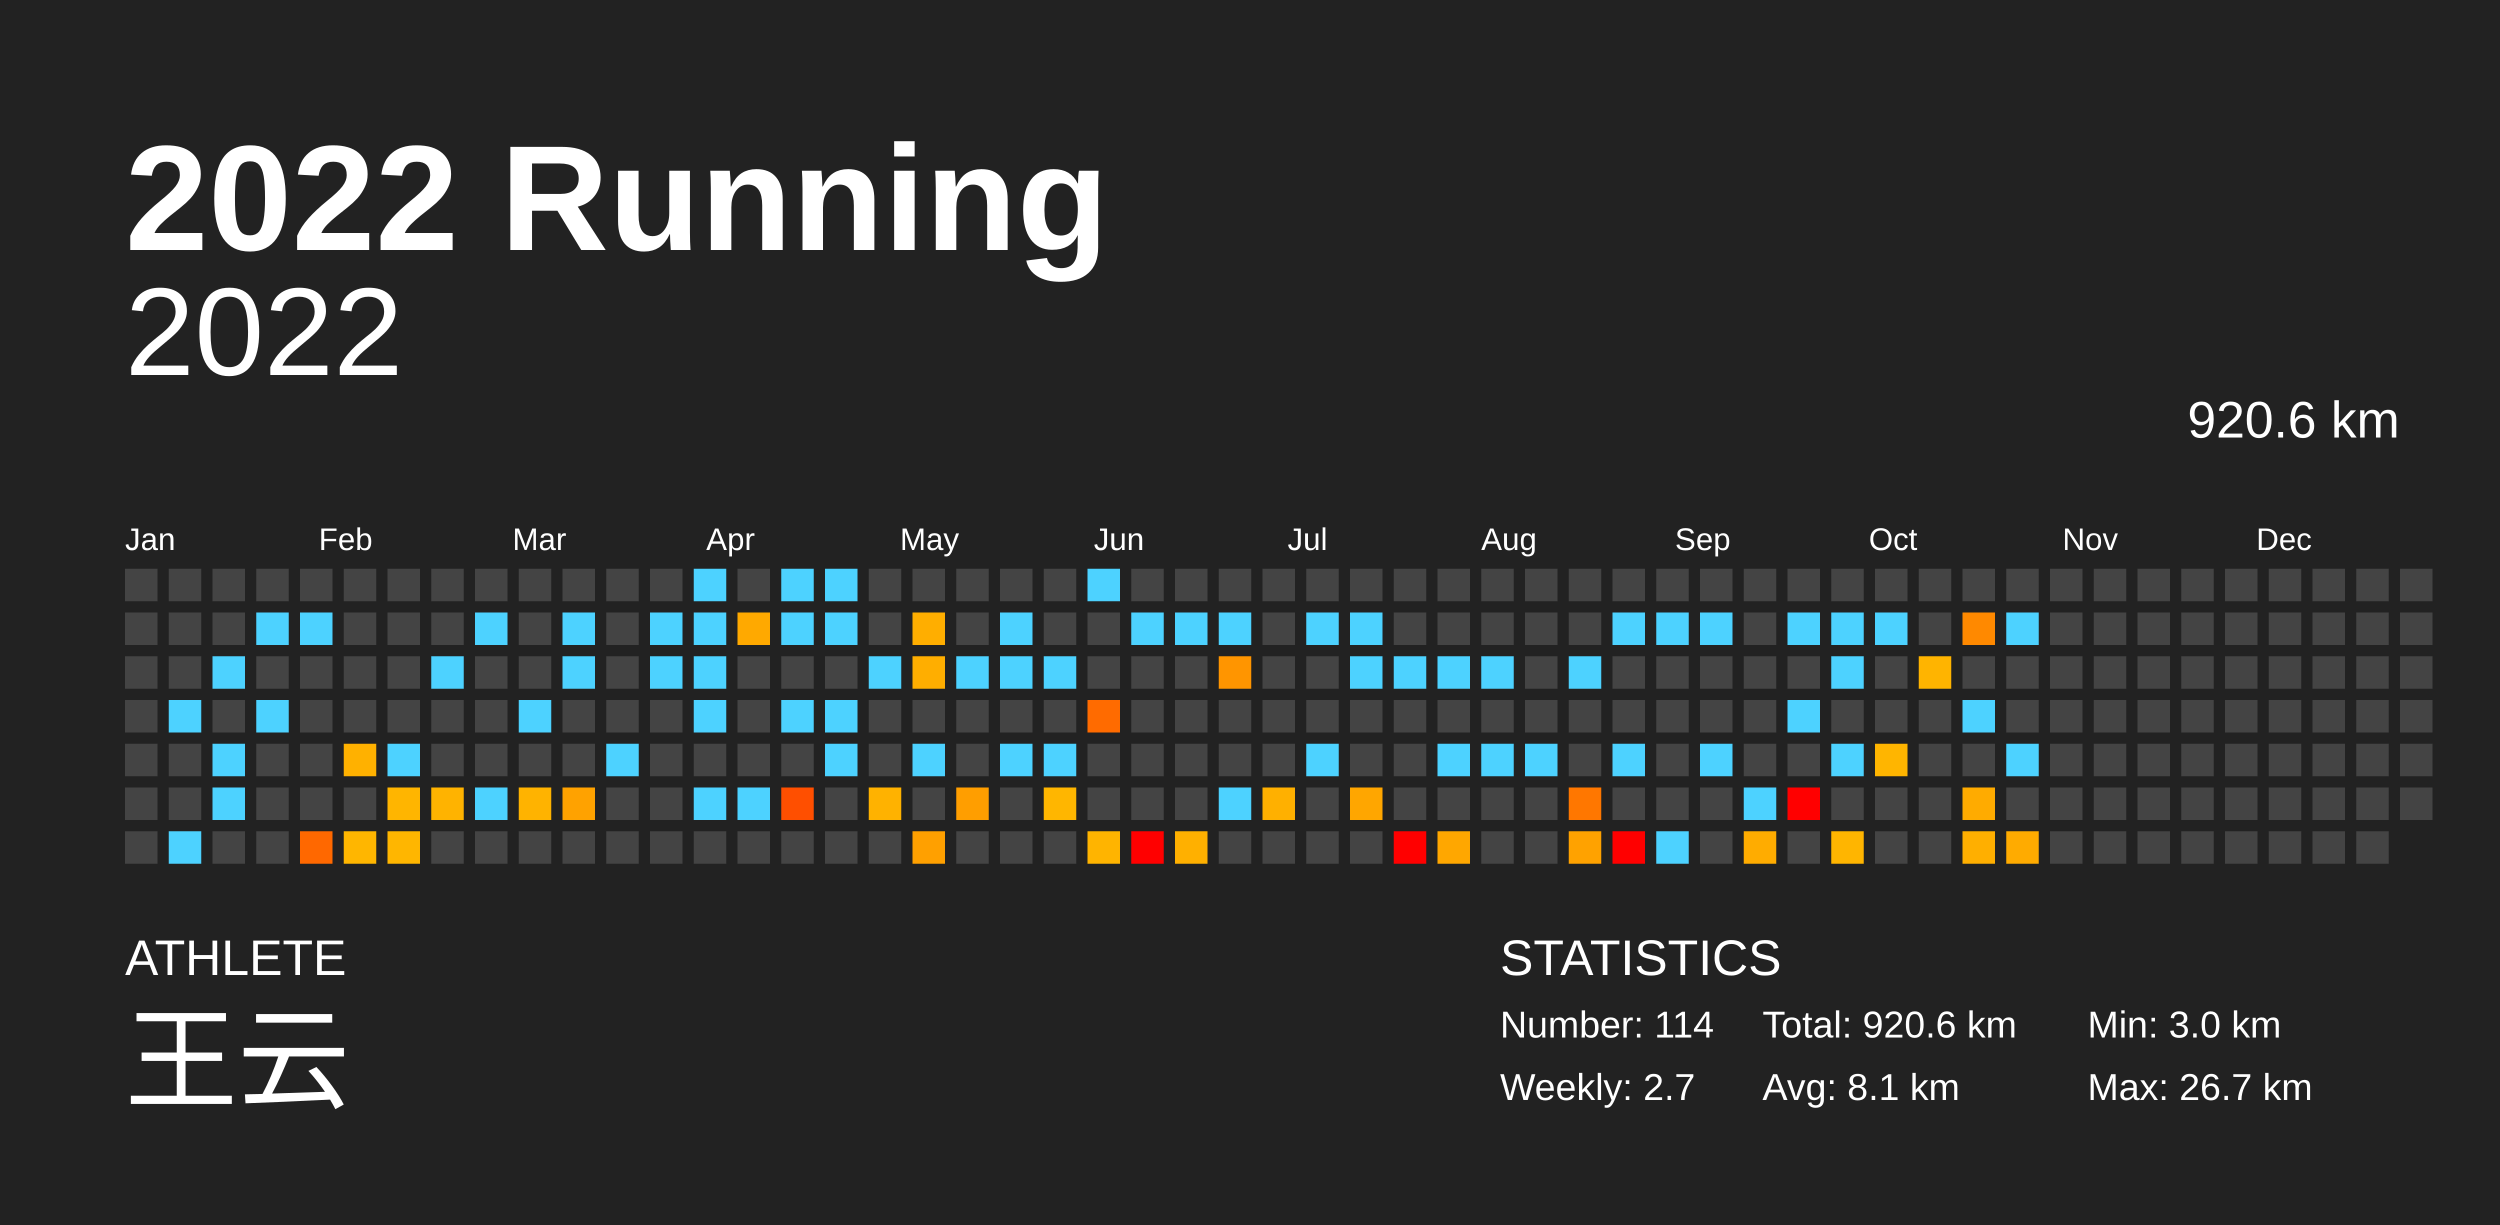
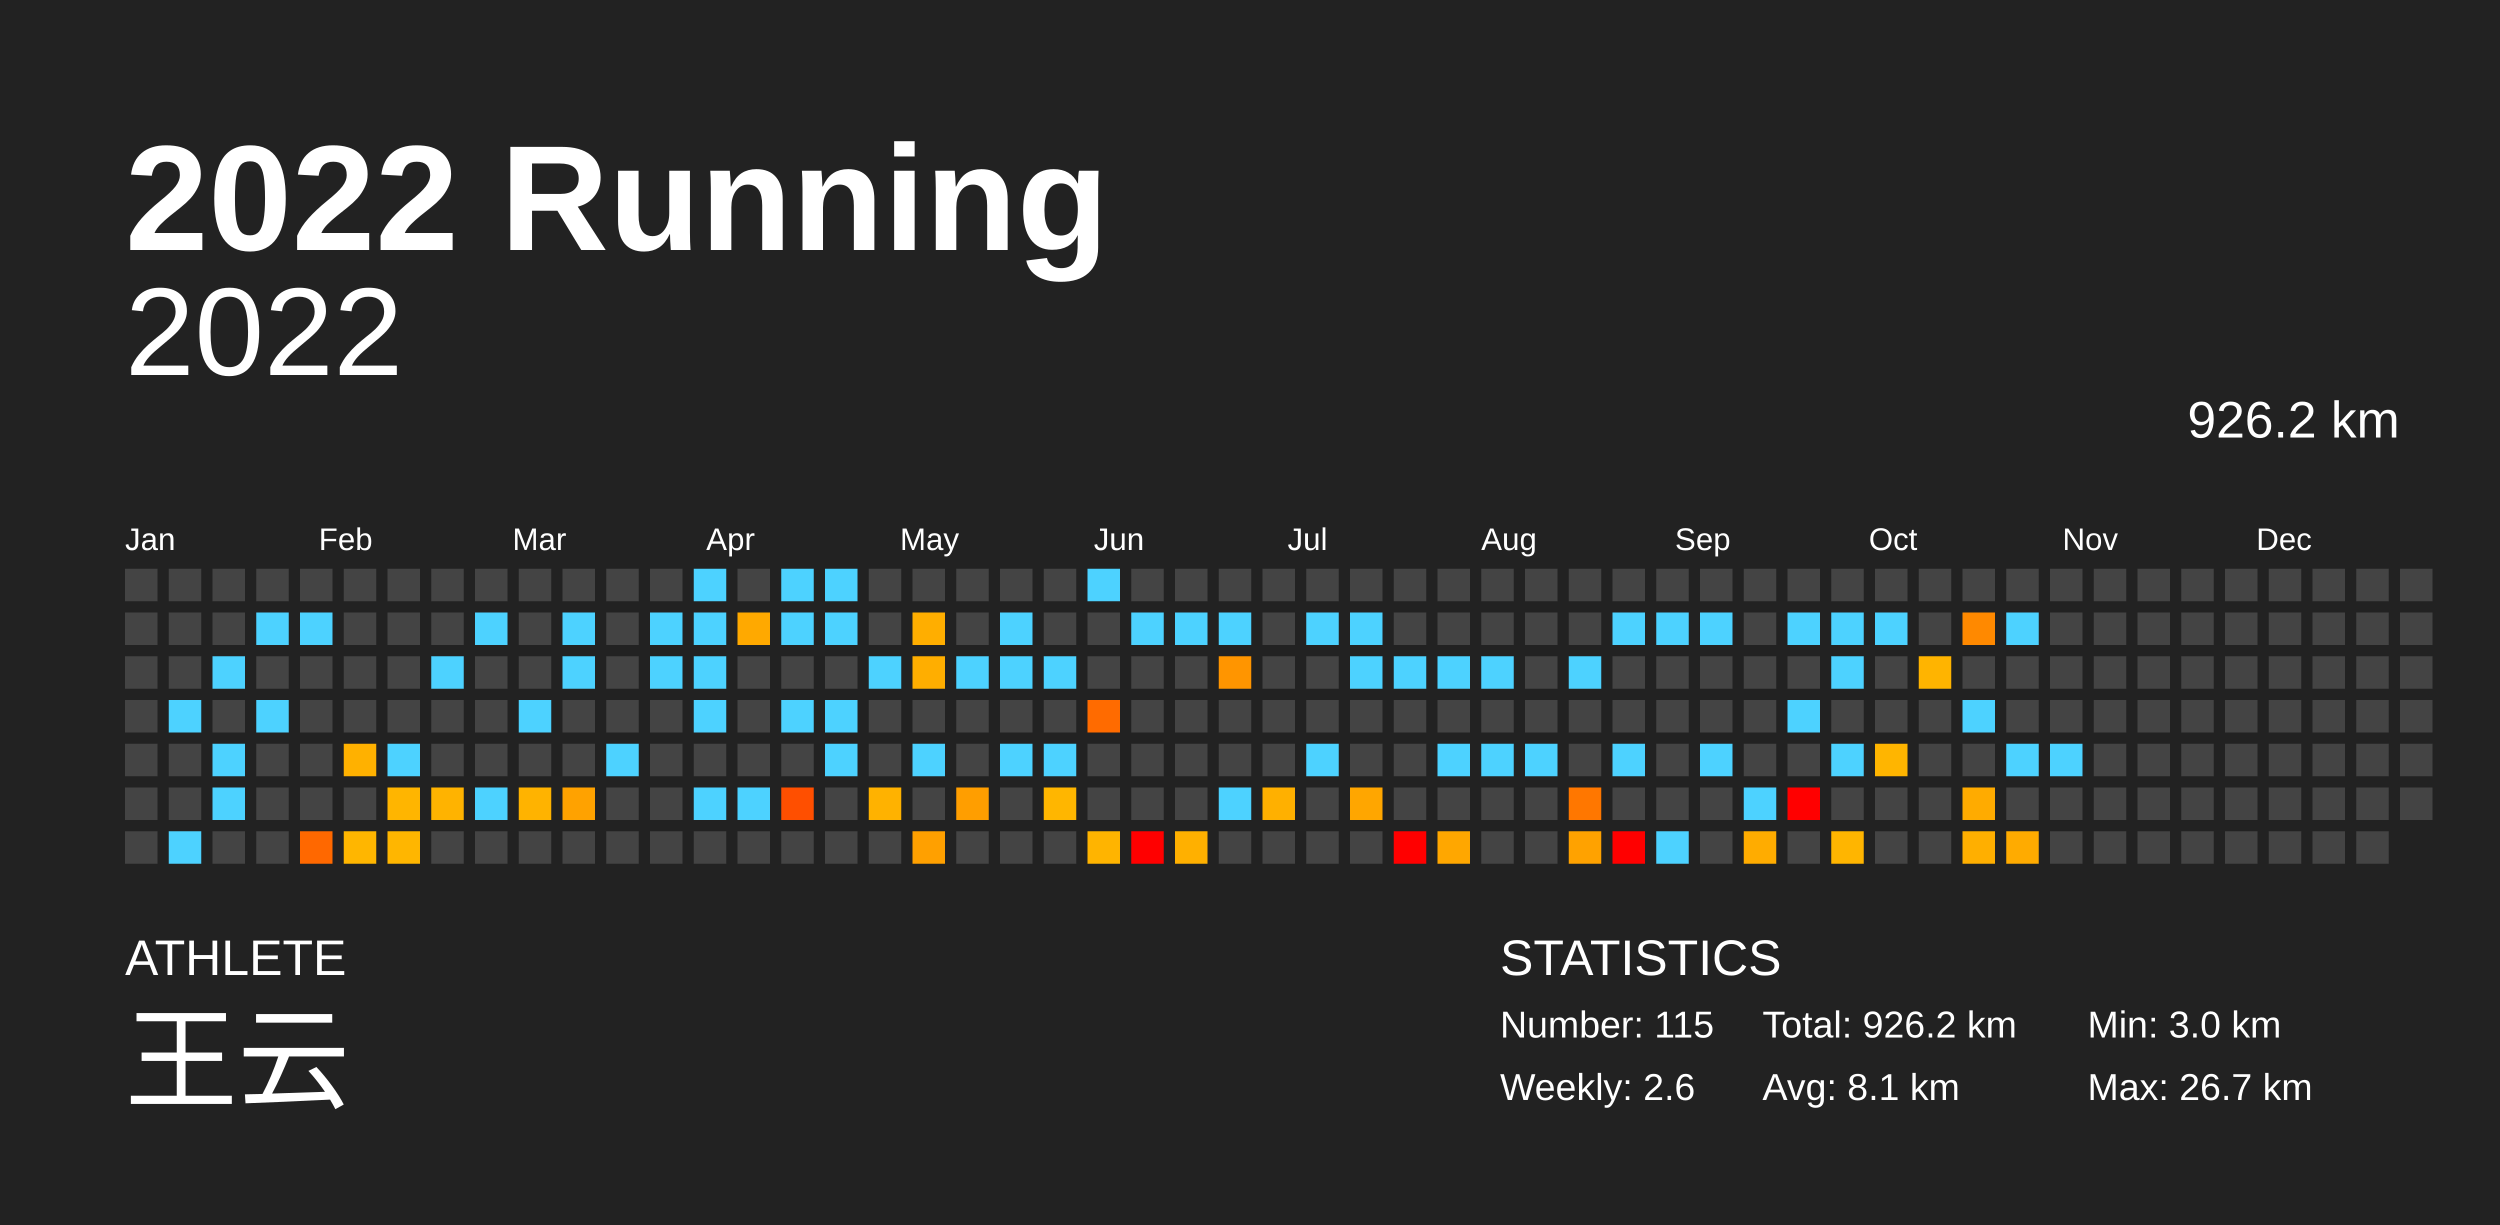
<svg xmlns="http://www.w3.org/2000/svg" baseProfile="full" height="98mm" version="1.1" viewBox="0,0,200,98" width="200mm">
  <defs />
  <rect fill="#222222" height="98" width="200" x="0" y="0" />
  <text fill="#FFFFFF" style="font-size:12px; font-family:Arial; font-weight:bold;" x="10" y="20">2022 Running</text>
  <text fill="#FFFFFF" style="font-size:4px; font-family:Arial" x="10" y="78">ATHLETE</text>
  <text fill="#FFFFFF" style="font-size:9px; font-family:Arial" x="10" y="88">王云</text>
  <text fill="#FFFFFF" style="font-size:4px; font-family:Arial" x="120" y="78">STATISTICS</text>
-   <text fill="#FFFFFF" style="font-size:3px; font-family:Arial" x="120" y="83">Number: 114</text>
-   <text fill="#FFFFFF" style="font-size:3px; font-family:Arial" x="120" y="88">Weekly: 2.7</text>
-   <text fill="#FFFFFF" style="font-size:3px; font-family:Arial" x="141" y="83">Total: 920.6 km</text>
+   <text fill="#FFFFFF" style="font-size:3px; font-family:Arial" x="120" y="83">Number: 115</text>
+   <text fill="#FFFFFF" style="font-size:3px; font-family:Arial" x="120" y="88">Weekly: 2.6</text>
+   <text fill="#FFFFFF" style="font-size:3px; font-family:Arial" x="141" y="83">Total: 926.2 km</text>
  <text fill="#FFFFFF" style="font-size:3px; font-family:Arial" x="141" y="88">Avg: 8.1 km</text>
  <text fill="#FFFFFF" style="font-size:3px; font-family:Arial" x="167" y="83">Min: 3.0 km</text>
  <text fill="#FFFFFF" style="font-size:3px; font-family:Arial" x="167" y="88">Max: 26.7 km</text>
  <text alignment-baseline="hanging" fill="#FFFFFF" style="font-size:10.0px; font-family:Arial;" x="10" y="30">2022</text>
-   <text alignment-baseline="hanging" fill="#FFFFFF" style="font-size:4.125px; font-family:Arial;" x="175" y="35">920.6 km</text>
+   <text alignment-baseline="hanging" fill="#FFFFFF" style="font-size:4.125px; font-family:Arial;" x="175" y="35">926.2 km</text>
  <text fill="#FFFFFF" style="font-size:2.5px; font-family:Arial" x="10.0" y="44">Jan</text>
  <text fill="#FFFFFF" style="font-size:2.5px; font-family:Arial" x="25.5" y="44">Feb</text>
  <text fill="#FFFFFF" style="font-size:2.5px; font-family:Arial" x="41.0" y="44">Mar</text>
  <text fill="#FFFFFF" style="font-size:2.5px; font-family:Arial" x="56.5" y="44">Apr</text>
  <text fill="#FFFFFF" style="font-size:2.5px; font-family:Arial" x="72.0" y="44">May</text>
  <text fill="#FFFFFF" style="font-size:2.5px; font-family:Arial" x="87.5" y="44">Jun</text>
  <text fill="#FFFFFF" style="font-size:2.5px; font-family:Arial" x="103.0" y="44">Jul</text>
  <text fill="#FFFFFF" style="font-size:2.5px; font-family:Arial" x="118.5" y="44">Aug</text>
  <text fill="#FFFFFF" style="font-size:2.5px; font-family:Arial" x="134.0" y="44">Sep</text>
  <text fill="#FFFFFF" style="font-size:2.5px; font-family:Arial" x="149.5" y="44">Oct</text>
  <text fill="#FFFFFF" style="font-size:2.5px; font-family:Arial" x="165.0" y="44">Nov</text>
  <text fill="#FFFFFF" style="font-size:2.5px; font-family:Arial" x="180.5" y="44">Dec</text>
  <rect fill="#444444" height="2.6" width="2.6" x="10.0" y="45.5" />
  <rect fill="#444444" height="2.6" width="2.6" x="10.0" y="49.0" />
  <rect fill="#444444" height="2.6" width="2.6" x="10.0" y="52.5" />
  <rect fill="#444444" height="2.6" width="2.6" x="10.0" y="56.0" />
  <rect fill="#444444" height="2.6" width="2.6" x="10.0" y="59.5" />
  <rect fill="#444444" height="2.6" width="2.6" x="10.0" y="63.0" />
  <rect fill="#444444" height="2.6" width="2.6" x="10.0" y="66.5" />
  <rect fill="#444444" height="2.6" width="2.6" x="13.5" y="45.5" />
  <rect fill="#444444" height="2.6" width="2.6" x="13.5" y="49.0" />
  <rect fill="#444444" height="2.6" width="2.6" x="13.5" y="52.5" />
  <rect fill="#4dd2ff" height="2.6" width="2.6" x="13.5" y="56.0" />
  <rect fill="#444444" height="2.6" width="2.6" x="13.5" y="59.5" />
  <rect fill="#444444" height="2.6" width="2.6" x="13.5" y="63.0" />
  <rect fill="#4dd2ff" height="2.6" width="2.6" x="13.5" y="66.5" />
  <rect fill="#444444" height="2.6" width="2.6" x="17.0" y="45.5" />
  <rect fill="#444444" height="2.6" width="2.6" x="17.0" y="49.0" />
  <rect fill="#4dd2ff" height="2.6" width="2.6" x="17.0" y="52.5" />
  <rect fill="#444444" height="2.6" width="2.6" x="17.0" y="56.0" />
  <rect fill="#4dd2ff" height="2.6" width="2.6" x="17.0" y="59.5" />
  <rect fill="#4dd2ff" height="2.6" width="2.6" x="17.0" y="63.0" />
  <rect fill="#444444" height="2.6" width="2.6" x="17.0" y="66.5" />
  <rect fill="#444444" height="2.6" width="2.6" x="20.5" y="45.5" />
  <rect fill="#4dd2ff" height="2.6" width="2.6" x="20.5" y="49.0" />
  <rect fill="#444444" height="2.6" width="2.6" x="20.5" y="52.5" />
  <rect fill="#4dd2ff" height="2.6" width="2.6" x="20.5" y="56.0" />
  <rect fill="#444444" height="2.6" width="2.6" x="20.5" y="59.5" />
  <rect fill="#444444" height="2.6" width="2.6" x="20.5" y="63.0" />
  <rect fill="#444444" height="2.6" width="2.6" x="20.5" y="66.5" />
  <rect fill="#444444" height="2.6" width="2.6" x="24.0" y="45.5" />
  <rect fill="#4dd2ff" height="2.6" width="2.6" x="24.0" y="49.0" />
  <rect fill="#444444" height="2.6" width="2.6" x="24.0" y="52.5" />
  <rect fill="#444444" height="2.6" width="2.6" x="24.0" y="56.0" />
  <rect fill="#444444" height="2.6" width="2.6" x="24.0" y="59.5" />
  <rect fill="#444444" height="2.6" width="2.6" x="24.0" y="63.0" />
  <rect fill="#ff6800" height="2.6" width="2.6" x="24.0" y="66.5" />
  <rect fill="#444444" height="2.6" width="2.6" x="27.5" y="45.5" />
  <rect fill="#444444" height="2.6" width="2.6" x="27.5" y="49.0" />
  <rect fill="#444444" height="2.6" width="2.6" x="27.5" y="52.5" />
  <rect fill="#444444" height="2.6" width="2.6" x="27.5" y="56.0" />
  <rect fill="#ffb100" height="2.6" width="2.6" x="27.5" y="59.5" />
  <rect fill="#444444" height="2.6" width="2.6" x="27.5" y="63.0" />
  <rect fill="#ffb600" height="2.6" width="2.6" x="27.5" y="66.5" />
  <rect fill="#444444" height="2.6" width="2.6" x="31.0" y="45.5" />
  <rect fill="#444444" height="2.6" width="2.6" x="31.0" y="49.0" />
  <rect fill="#444444" height="2.6" width="2.6" x="31.0" y="52.5" />
  <rect fill="#444444" height="2.6" width="2.6" x="31.0" y="56.0" />
  <rect fill="#4dd2ff" height="2.6" width="2.6" x="31.0" y="59.5" />
  <rect fill="#ffb500" height="2.6" width="2.6" x="31.0" y="63.0" />
  <rect fill="#ffb600" height="2.6" width="2.6" x="31.0" y="66.5" />
  <rect fill="#444444" height="2.6" width="2.6" x="34.5" y="45.5" />
  <rect fill="#444444" height="2.6" width="2.6" x="34.5" y="49.0" />
  <rect fill="#4dd2ff" height="2.6" width="2.6" x="34.5" y="52.5" />
  <rect fill="#444444" height="2.6" width="2.6" x="34.5" y="56.0" />
  <rect fill="#444444" height="2.6" width="2.6" x="34.5" y="59.5" />
  <rect fill="#ffb300" height="2.6" width="2.6" x="34.5" y="63.0" />
  <rect fill="#444444" height="2.6" width="2.6" x="34.5" y="66.5" />
  <rect fill="#444444" height="2.6" width="2.6" x="38.0" y="45.5" />
  <rect fill="#4dd2ff" height="2.6" width="2.6" x="38.0" y="49.0" />
  <rect fill="#444444" height="2.6" width="2.6" x="38.0" y="52.5" />
  <rect fill="#444444" height="2.6" width="2.6" x="38.0" y="56.0" />
  <rect fill="#444444" height="2.6" width="2.6" x="38.0" y="59.5" />
  <rect fill="#4dd2ff" height="2.6" width="2.6" x="38.0" y="63.0" />
  <rect fill="#444444" height="2.6" width="2.6" x="38.0" y="66.5" />
  <rect fill="#444444" height="2.6" width="2.6" x="41.5" y="45.5" />
  <rect fill="#444444" height="2.6" width="2.6" x="41.5" y="49.0" />
  <rect fill="#444444" height="2.6" width="2.6" x="41.5" y="52.5" />
  <rect fill="#4dd2ff" height="2.6" width="2.6" x="41.5" y="56.0" />
  <rect fill="#444444" height="2.6" width="2.6" x="41.5" y="59.5" />
  <rect fill="#ffb300" height="2.6" width="2.6" x="41.5" y="63.0" />
  <rect fill="#444444" height="2.6" width="2.6" x="41.5" y="66.5" />
  <rect fill="#444444" height="2.6" width="2.6" x="45.0" y="45.5" />
  <rect fill="#4dd2ff" height="2.6" width="2.6" x="45.0" y="49.0" />
  <rect fill="#4dd2ff" height="2.6" width="2.6" x="45.0" y="52.5" />
  <rect fill="#444444" height="2.6" width="2.6" x="45.0" y="56.0" />
  <rect fill="#444444" height="2.6" width="2.6" x="45.0" y="59.5" />
  <rect fill="#ffa200" height="2.6" width="2.6" x="45.0" y="63.0" />
  <rect fill="#444444" height="2.6" width="2.6" x="45.0" y="66.5" />
  <rect fill="#444444" height="2.6" width="2.6" x="48.5" y="45.5" />
  <rect fill="#444444" height="2.6" width="2.6" x="48.5" y="49.0" />
  <rect fill="#444444" height="2.6" width="2.6" x="48.5" y="52.5" />
  <rect fill="#444444" height="2.6" width="2.6" x="48.5" y="56.0" />
  <rect fill="#4dd2ff" height="2.6" width="2.6" x="48.5" y="59.5" />
  <rect fill="#444444" height="2.6" width="2.6" x="48.5" y="63.0" />
  <rect fill="#444444" height="2.6" width="2.6" x="48.5" y="66.5" />
  <rect fill="#444444" height="2.6" width="2.6" x="52.0" y="45.5" />
  <rect fill="#4dd2ff" height="2.6" width="2.6" x="52.0" y="49.0" />
  <rect fill="#4dd2ff" height="2.6" width="2.6" x="52.0" y="52.5" />
  <rect fill="#444444" height="2.6" width="2.6" x="52.0" y="56.0" />
  <rect fill="#444444" height="2.6" width="2.6" x="52.0" y="59.5" />
  <rect fill="#444444" height="2.6" width="2.6" x="52.0" y="63.0" />
  <rect fill="#444444" height="2.6" width="2.6" x="52.0" y="66.5" />
  <rect fill="#4dd2ff" height="2.6" width="2.6" x="55.5" y="45.5" />
  <rect fill="#4dd2ff" height="2.6" width="2.6" x="55.5" y="49.0" />
  <rect fill="#4dd2ff" height="2.6" width="2.6" x="55.5" y="52.5" />
  <rect fill="#4dd2ff" height="2.6" width="2.6" x="55.5" y="56.0" />
  <rect fill="#444444" height="2.6" width="2.6" x="55.5" y="59.5" />
  <rect fill="#4dd2ff" height="2.6" width="2.6" x="55.5" y="63.0" />
  <rect fill="#444444" height="2.6" width="2.6" x="55.5" y="66.5" />
  <rect fill="#444444" height="2.6" width="2.6" x="59.0" y="45.5" />
  <rect fill="#ffa900" height="2.6" width="2.6" x="59.0" y="49.0" />
  <rect fill="#444444" height="2.6" width="2.6" x="59.0" y="52.5" />
  <rect fill="#444444" height="2.6" width="2.6" x="59.0" y="56.0" />
  <rect fill="#444444" height="2.6" width="2.6" x="59.0" y="59.5" />
  <rect fill="#4dd2ff" height="2.6" width="2.6" x="59.0" y="63.0" />
  <rect fill="#444444" height="2.6" width="2.6" x="59.0" y="66.5" />
  <rect fill="#4dd2ff" height="2.6" width="2.6" x="62.5" y="45.5" />
  <rect fill="#4dd2ff" height="2.6" width="2.6" x="62.5" y="49.0" />
  <rect fill="#444444" height="2.6" width="2.6" x="62.5" y="52.5" />
  <rect fill="#4dd2ff" height="2.6" width="2.6" x="62.5" y="56.0" />
  <rect fill="#444444" height="2.6" width="2.6" x="62.5" y="59.5" />
  <rect fill="#ff4f00" height="2.6" width="2.6" x="62.5" y="63.0" />
  <rect fill="#444444" height="2.6" width="2.6" x="62.5" y="66.5" />
  <rect fill="#4dd2ff" height="2.6" width="2.6" x="66.0" y="45.5" />
  <rect fill="#4dd2ff" height="2.6" width="2.6" x="66.0" y="49.0" />
  <rect fill="#444444" height="2.6" width="2.6" x="66.0" y="52.5" />
  <rect fill="#4dd2ff" height="2.6" width="2.6" x="66.0" y="56.0" />
  <rect fill="#4dd2ff" height="2.6" width="2.6" x="66.0" y="59.5" />
  <rect fill="#444444" height="2.6" width="2.6" x="66.0" y="63.0" />
  <rect fill="#444444" height="2.6" width="2.6" x="66.0" y="66.5" />
  <rect fill="#444444" height="2.6" width="2.6" x="69.5" y="45.5" />
  <rect fill="#444444" height="2.6" width="2.6" x="69.5" y="49.0" />
  <rect fill="#4dd2ff" height="2.6" width="2.6" x="69.5" y="52.5" />
  <rect fill="#444444" height="2.6" width="2.6" x="69.5" y="56.0" />
  <rect fill="#444444" height="2.6" width="2.6" x="69.5" y="59.5" />
  <rect fill="#ffb200" height="2.6" width="2.6" x="69.5" y="63.0" />
  <rect fill="#444444" height="2.6" width="2.6" x="69.5" y="66.5" />
  <rect fill="#444444" height="2.6" width="2.6" x="73.0" y="45.5" />
  <rect fill="#ffae00" height="2.6" width="2.6" x="73.0" y="49.0" />
  <rect fill="#ffae00" height="2.6" width="2.6" x="73.0" y="52.5" />
  <rect fill="#444444" height="2.6" width="2.6" x="73.0" y="56.0" />
  <rect fill="#4dd2ff" height="2.6" width="2.6" x="73.0" y="59.5" />
  <rect fill="#444444" height="2.6" width="2.6" x="73.0" y="63.0" />
  <rect fill="#ffa000" height="2.6" width="2.6" x="73.0" y="66.5" />
  <rect fill="#444444" height="2.6" width="2.6" x="76.5" y="45.5" />
  <rect fill="#444444" height="2.6" width="2.6" x="76.5" y="49.0" />
  <rect fill="#4dd2ff" height="2.6" width="2.6" x="76.5" y="52.5" />
  <rect fill="#444444" height="2.6" width="2.6" x="76.5" y="56.0" />
  <rect fill="#444444" height="2.6" width="2.6" x="76.5" y="59.5" />
  <rect fill="#ff9e00" height="2.6" width="2.6" x="76.5" y="63.0" />
  <rect fill="#444444" height="2.6" width="2.6" x="76.5" y="66.5" />
  <rect fill="#444444" height="2.6" width="2.6" x="80.0" y="45.5" />
  <rect fill="#4dd2ff" height="2.6" width="2.6" x="80.0" y="49.0" />
  <rect fill="#4dd2ff" height="2.6" width="2.6" x="80.0" y="52.5" />
  <rect fill="#444444" height="2.6" width="2.6" x="80.0" y="56.0" />
  <rect fill="#4dd2ff" height="2.6" width="2.6" x="80.0" y="59.5" />
  <rect fill="#444444" height="2.6" width="2.6" x="80.0" y="63.0" />
  <rect fill="#444444" height="2.6" width="2.6" x="80.0" y="66.5" />
  <rect fill="#444444" height="2.6" width="2.6" x="83.5" y="45.5" />
  <rect fill="#444444" height="2.6" width="2.6" x="83.5" y="49.0" />
  <rect fill="#4dd2ff" height="2.6" width="2.6" x="83.5" y="52.5" />
  <rect fill="#444444" height="2.6" width="2.6" x="83.5" y="56.0" />
  <rect fill="#4dd2ff" height="2.6" width="2.6" x="83.5" y="59.5" />
  <rect fill="#ffb600" height="2.6" width="2.6" x="83.5" y="63.0" />
  <rect fill="#444444" height="2.6" width="2.6" x="83.5" y="66.5" />
  <rect fill="#4dd2ff" height="2.6" width="2.6" x="87.0" y="45.5" />
  <rect fill="#444444" height="2.6" width="2.6" x="87.0" y="49.0" />
  <rect fill="#444444" height="2.6" width="2.6" x="87.0" y="52.5" />
  <rect fill="#ff6b00" height="2.6" width="2.6" x="87.0" y="56.0" />
  <rect fill="#444444" height="2.6" width="2.6" x="87.0" y="59.5" />
  <rect fill="#444444" height="2.6" width="2.6" x="87.0" y="63.0" />
  <rect fill="#ffb400" height="2.6" width="2.6" x="87.0" y="66.5" />
  <rect fill="#444444" height="2.6" width="2.6" x="90.5" y="45.5" />
  <rect fill="#4dd2ff" height="2.6" width="2.6" x="90.5" y="49.0" />
  <rect fill="#444444" height="2.6" width="2.6" x="90.5" y="52.5" />
  <rect fill="#444444" height="2.6" width="2.6" x="90.5" y="56.0" />
  <rect fill="#444444" height="2.6" width="2.6" x="90.5" y="59.5" />
  <rect fill="#444444" height="2.6" width="2.6" x="90.5" y="63.0" />
  <rect fill="red" height="2.6" width="2.6" x="90.5" y="66.5" />
  <rect fill="#444444" height="2.6" width="2.6" x="94.0" y="45.5" />
  <rect fill="#4dd2ff" height="2.6" width="2.6" x="94.0" y="49.0" />
  <rect fill="#444444" height="2.6" width="2.6" x="94.0" y="52.5" />
  <rect fill="#444444" height="2.6" width="2.6" x="94.0" y="56.0" />
  <rect fill="#444444" height="2.6" width="2.6" x="94.0" y="59.5" />
  <rect fill="#444444" height="2.6" width="2.6" x="94.0" y="63.0" />
  <rect fill="#ffb000" height="2.6" width="2.6" x="94.0" y="66.5" />
  <rect fill="#444444" height="2.6" width="2.6" x="97.5" y="45.5" />
  <rect fill="#4dd2ff" height="2.6" width="2.6" x="97.5" y="49.0" />
  <rect fill="#ff9500" height="2.6" width="2.6" x="97.5" y="52.5" />
  <rect fill="#444444" height="2.6" width="2.6" x="97.5" y="56.0" />
  <rect fill="#444444" height="2.6" width="2.6" x="97.5" y="59.5" />
  <rect fill="#4dd2ff" height="2.6" width="2.6" x="97.5" y="63.0" />
  <rect fill="#444444" height="2.6" width="2.6" x="97.5" y="66.5" />
  <rect fill="#444444" height="2.6" width="2.6" x="101.0" y="45.5" />
  <rect fill="#444444" height="2.6" width="2.6" x="101.0" y="49.0" />
  <rect fill="#444444" height="2.6" width="2.6" x="101.0" y="52.5" />
  <rect fill="#444444" height="2.6" width="2.6" x="101.0" y="56.0" />
  <rect fill="#444444" height="2.6" width="2.6" x="101.0" y="59.5" />
  <rect fill="#ffb000" height="2.6" width="2.6" x="101.0" y="63.0" />
  <rect fill="#444444" height="2.6" width="2.6" x="101.0" y="66.5" />
  <rect fill="#444444" height="2.6" width="2.6" x="104.5" y="45.5" />
  <rect fill="#4dd2ff" height="2.6" width="2.6" x="104.5" y="49.0" />
  <rect fill="#444444" height="2.6" width="2.6" x="104.5" y="52.5" />
  <rect fill="#444444" height="2.6" width="2.6" x="104.5" y="56.0" />
  <rect fill="#4dd2ff" height="2.6" width="2.6" x="104.5" y="59.5" />
  <rect fill="#444444" height="2.6" width="2.6" x="104.5" y="63.0" />
  <rect fill="#444444" height="2.6" width="2.6" x="104.5" y="66.5" />
  <rect fill="#444444" height="2.6" width="2.6" x="108.0" y="45.5" />
  <rect fill="#4dd2ff" height="2.6" width="2.6" x="108.0" y="49.0" />
  <rect fill="#4dd2ff" height="2.6" width="2.6" x="108.0" y="52.5" />
  <rect fill="#444444" height="2.6" width="2.6" x="108.0" y="56.0" />
  <rect fill="#444444" height="2.6" width="2.6" x="108.0" y="59.5" />
  <rect fill="#ffa600" height="2.6" width="2.6" x="108.0" y="63.0" />
  <rect fill="#444444" height="2.6" width="2.6" x="108.0" y="66.5" />
  <rect fill="#444444" height="2.6" width="2.6" x="111.5" y="45.5" />
  <rect fill="#444444" height="2.6" width="2.6" x="111.5" y="49.0" />
  <rect fill="#4dd2ff" height="2.6" width="2.6" x="111.5" y="52.5" />
  <rect fill="#444444" height="2.6" width="2.6" x="111.5" y="56.0" />
  <rect fill="#444444" height="2.6" width="2.6" x="111.5" y="59.5" />
  <rect fill="#444444" height="2.6" width="2.6" x="111.5" y="63.0" />
  <rect fill="red" height="2.6" width="2.6" x="111.5" y="66.5" />
  <rect fill="#444444" height="2.6" width="2.6" x="115.0" y="45.5" />
  <rect fill="#444444" height="2.6" width="2.6" x="115.0" y="49.0" />
  <rect fill="#4dd2ff" height="2.6" width="2.6" x="115.0" y="52.5" />
  <rect fill="#444444" height="2.6" width="2.6" x="115.0" y="56.0" />
  <rect fill="#4dd2ff" height="2.6" width="2.6" x="115.0" y="59.5" />
  <rect fill="#444444" height="2.6" width="2.6" x="115.0" y="63.0" />
  <rect fill="#ffa700" height="2.6" width="2.6" x="115.0" y="66.5" />
  <rect fill="#444444" height="2.6" width="2.6" x="118.5" y="45.5" />
  <rect fill="#444444" height="2.6" width="2.6" x="118.5" y="49.0" />
  <rect fill="#4dd2ff" height="2.6" width="2.6" x="118.5" y="52.5" />
  <rect fill="#444444" height="2.6" width="2.6" x="118.5" y="56.0" />
  <rect fill="#4dd2ff" height="2.6" width="2.6" x="118.5" y="59.5" />
  <rect fill="#444444" height="2.6" width="2.6" x="118.5" y="63.0" />
  <rect fill="#444444" height="2.6" width="2.6" x="118.5" y="66.5" />
  <rect fill="#444444" height="2.6" width="2.6" x="122.0" y="45.5" />
  <rect fill="#444444" height="2.6" width="2.6" x="122.0" y="49.0" />
  <rect fill="#444444" height="2.6" width="2.6" x="122.0" y="52.5" />
  <rect fill="#444444" height="2.6" width="2.6" x="122.0" y="56.0" />
  <rect fill="#4dd2ff" height="2.6" width="2.6" x="122.0" y="59.5" />
  <rect fill="#444444" height="2.6" width="2.6" x="122.0" y="63.0" />
  <rect fill="#444444" height="2.6" width="2.6" x="122.0" y="66.5" />
  <rect fill="#444444" height="2.6" width="2.6" x="125.5" y="45.5" />
  <rect fill="#444444" height="2.6" width="2.6" x="125.5" y="49.0" />
  <rect fill="#4dd2ff" height="2.6" width="2.6" x="125.5" y="52.5" />
  <rect fill="#444444" height="2.6" width="2.6" x="125.5" y="56.0" />
  <rect fill="#444444" height="2.6" width="2.6" x="125.5" y="59.5" />
  <rect fill="#ff7700" height="2.6" width="2.6" x="125.5" y="63.0" />
  <rect fill="#ffa200" height="2.6" width="2.6" x="125.5" y="66.5" />
  <rect fill="#444444" height="2.6" width="2.6" x="129.0" y="45.5" />
  <rect fill="#4dd2ff" height="2.6" width="2.6" x="129.0" y="49.0" />
  <rect fill="#444444" height="2.6" width="2.6" x="129.0" y="52.5" />
  <rect fill="#444444" height="2.6" width="2.6" x="129.0" y="56.0" />
  <rect fill="#4dd2ff" height="2.6" width="2.6" x="129.0" y="59.5" />
  <rect fill="#444444" height="2.6" width="2.6" x="129.0" y="63.0" />
  <rect fill="red" height="2.6" width="2.6" x="129.0" y="66.5" />
  <rect fill="#444444" height="2.6" width="2.6" x="132.5" y="45.5" />
  <rect fill="#4dd2ff" height="2.6" width="2.6" x="132.5" y="49.0" />
  <rect fill="#444444" height="2.6" width="2.6" x="132.5" y="52.5" />
  <rect fill="#444444" height="2.6" width="2.6" x="132.5" y="56.0" />
  <rect fill="#444444" height="2.6" width="2.6" x="132.5" y="59.5" />
  <rect fill="#444444" height="2.6" width="2.6" x="132.5" y="63.0" />
  <rect fill="#4dd2ff" height="2.6" width="2.6" x="132.5" y="66.5" />
  <rect fill="#444444" height="2.6" width="2.6" x="136.0" y="45.5" />
  <rect fill="#4dd2ff" height="2.6" width="2.6" x="136.0" y="49.0" />
  <rect fill="#444444" height="2.6" width="2.6" x="136.0" y="52.5" />
  <rect fill="#444444" height="2.6" width="2.6" x="136.0" y="56.0" />
  <rect fill="#4dd2ff" height="2.6" width="2.6" x="136.0" y="59.5" />
  <rect fill="#444444" height="2.6" width="2.6" x="136.0" y="63.0" />
  <rect fill="#444444" height="2.6" width="2.6" x="136.0" y="66.5" />
  <rect fill="#444444" height="2.6" width="2.6" x="139.5" y="45.5" />
  <rect fill="#444444" height="2.6" width="2.6" x="139.5" y="49.0" />
  <rect fill="#444444" height="2.6" width="2.6" x="139.5" y="52.5" />
  <rect fill="#444444" height="2.6" width="2.6" x="139.5" y="56.0" />
  <rect fill="#444444" height="2.6" width="2.6" x="139.5" y="59.5" />
  <rect fill="#4dd2ff" height="2.6" width="2.6" x="139.5" y="63.0" />
  <rect fill="#ffac00" height="2.6" width="2.6" x="139.5" y="66.5" />
  <rect fill="#444444" height="2.6" width="2.6" x="143.0" y="45.5" />
  <rect fill="#4dd2ff" height="2.6" width="2.6" x="143.0" y="49.0" />
  <rect fill="#444444" height="2.6" width="2.6" x="143.0" y="52.5" />
  <rect fill="#4dd2ff" height="2.6" width="2.6" x="143.0" y="56.0" />
  <rect fill="#444444" height="2.6" width="2.6" x="143.0" y="59.5" />
  <rect fill="red" height="2.6" width="2.6" x="143.0" y="63.0" />
  <rect fill="#444444" height="2.6" width="2.6" x="143.0" y="66.5" />
  <rect fill="#444444" height="2.6" width="2.6" x="146.5" y="45.5" />
  <rect fill="#4dd2ff" height="2.6" width="2.6" x="146.5" y="49.0" />
  <rect fill="#4dd2ff" height="2.6" width="2.6" x="146.5" y="52.5" />
  <rect fill="#444444" height="2.6" width="2.6" x="146.5" y="56.0" />
  <rect fill="#4dd2ff" height="2.6" width="2.6" x="146.5" y="59.5" />
  <rect fill="#444444" height="2.6" width="2.6" x="146.5" y="63.0" />
  <rect fill="#ffb500" height="2.6" width="2.6" x="146.5" y="66.5" />
  <rect fill="#444444" height="2.6" width="2.6" x="150.0" y="45.5" />
  <rect fill="#4dd2ff" height="2.6" width="2.6" x="150.0" y="49.0" />
  <rect fill="#444444" height="2.6" width="2.6" x="150.0" y="52.5" />
  <rect fill="#444444" height="2.6" width="2.6" x="150.0" y="56.0" />
  <rect fill="#ffb500" height="2.6" width="2.6" x="150.0" y="59.5" />
  <rect fill="#444444" height="2.6" width="2.6" x="150.0" y="63.0" />
  <rect fill="#444444" height="2.6" width="2.6" x="150.0" y="66.5" />
  <rect fill="#444444" height="2.6" width="2.6" x="153.5" y="45.5" />
  <rect fill="#444444" height="2.6" width="2.6" x="153.5" y="49.0" />
  <rect fill="#ffb400" height="2.6" width="2.6" x="153.5" y="52.5" />
  <rect fill="#444444" height="2.6" width="2.6" x="153.5" y="56.0" />
  <rect fill="#444444" height="2.6" width="2.6" x="153.5" y="59.5" />
  <rect fill="#444444" height="2.6" width="2.6" x="153.5" y="63.0" />
  <rect fill="#444444" height="2.6" width="2.6" x="153.5" y="66.5" />
  <rect fill="#444444" height="2.6" width="2.6" x="157.0" y="45.5" />
  <rect fill="#ff8900" height="2.6" width="2.6" x="157.0" y="49.0" />
  <rect fill="#444444" height="2.6" width="2.6" x="157.0" y="52.5" />
  <rect fill="#4dd2ff" height="2.6" width="2.6" x="157.0" y="56.0" />
  <rect fill="#444444" height="2.6" width="2.6" x="157.0" y="59.5" />
  <rect fill="#ffab00" height="2.6" width="2.6" x="157.0" y="63.0" />
  <rect fill="#ffaf00" height="2.6" width="2.6" x="157.0" y="66.5" />
  <rect fill="#444444" height="2.6" width="2.6" x="160.5" y="45.5" />
  <rect fill="#4dd2ff" height="2.6" width="2.6" x="160.5" y="49.0" />
  <rect fill="#444444" height="2.6" width="2.6" x="160.5" y="52.5" />
  <rect fill="#444444" height="2.6" width="2.6" x="160.5" y="56.0" />
  <rect fill="#4dd2ff" height="2.6" width="2.6" x="160.5" y="59.5" />
  <rect fill="#444444" height="2.6" width="2.6" x="160.5" y="63.0" />
  <rect fill="#ffab00" height="2.6" width="2.6" x="160.5" y="66.5" />
  <rect fill="#444444" height="2.6" width="2.6" x="164.0" y="45.5" />
  <rect fill="#444444" height="2.6" width="2.6" x="164.0" y="49.0" />
  <rect fill="#444444" height="2.6" width="2.6" x="164.0" y="52.5" />
  <rect fill="#444444" height="2.6" width="2.6" x="164.0" y="56.0" />
-   <rect fill="#444444" height="2.6" width="2.6" x="164.0" y="59.5" />
+   <rect fill="#4dd2ff" height="2.6" width="2.6" x="164.0" y="59.5" />
  <rect fill="#444444" height="2.6" width="2.6" x="164.0" y="63.0" />
  <rect fill="#444444" height="2.6" width="2.6" x="164.0" y="66.5" />
  <rect fill="#444444" height="2.6" width="2.6" x="167.5" y="45.5" />
  <rect fill="#444444" height="2.6" width="2.6" x="167.5" y="49.0" />
  <rect fill="#444444" height="2.6" width="2.6" x="167.5" y="52.5" />
  <rect fill="#444444" height="2.6" width="2.6" x="167.5" y="56.0" />
  <rect fill="#444444" height="2.6" width="2.6" x="167.5" y="59.5" />
  <rect fill="#444444" height="2.6" width="2.6" x="167.5" y="63.0" />
  <rect fill="#444444" height="2.6" width="2.6" x="167.5" y="66.5" />
  <rect fill="#444444" height="2.6" width="2.6" x="171.0" y="45.5" />
  <rect fill="#444444" height="2.6" width="2.6" x="171.0" y="49.0" />
  <rect fill="#444444" height="2.6" width="2.6" x="171.0" y="52.5" />
  <rect fill="#444444" height="2.6" width="2.6" x="171.0" y="56.0" />
  <rect fill="#444444" height="2.6" width="2.6" x="171.0" y="59.5" />
  <rect fill="#444444" height="2.6" width="2.6" x="171.0" y="63.0" />
  <rect fill="#444444" height="2.6" width="2.6" x="171.0" y="66.5" />
  <rect fill="#444444" height="2.6" width="2.6" x="174.5" y="45.5" />
  <rect fill="#444444" height="2.6" width="2.6" x="174.5" y="49.0" />
  <rect fill="#444444" height="2.6" width="2.6" x="174.5" y="52.5" />
  <rect fill="#444444" height="2.6" width="2.6" x="174.5" y="56.0" />
  <rect fill="#444444" height="2.6" width="2.6" x="174.5" y="59.5" />
  <rect fill="#444444" height="2.6" width="2.6" x="174.5" y="63.0" />
  <rect fill="#444444" height="2.6" width="2.6" x="174.5" y="66.5" />
  <rect fill="#444444" height="2.6" width="2.6" x="178.0" y="45.5" />
  <rect fill="#444444" height="2.6" width="2.6" x="178.0" y="49.0" />
  <rect fill="#444444" height="2.6" width="2.6" x="178.0" y="52.5" />
  <rect fill="#444444" height="2.6" width="2.6" x="178.0" y="56.0" />
  <rect fill="#444444" height="2.6" width="2.6" x="178.0" y="59.5" />
  <rect fill="#444444" height="2.6" width="2.6" x="178.0" y="63.0" />
  <rect fill="#444444" height="2.6" width="2.6" x="178.0" y="66.5" />
  <rect fill="#444444" height="2.6" width="2.6" x="181.5" y="45.5" />
  <rect fill="#444444" height="2.6" width="2.6" x="181.5" y="49.0" />
  <rect fill="#444444" height="2.6" width="2.6" x="181.5" y="52.5" />
  <rect fill="#444444" height="2.6" width="2.6" x="181.5" y="56.0" />
  <rect fill="#444444" height="2.6" width="2.6" x="181.5" y="59.5" />
  <rect fill="#444444" height="2.6" width="2.6" x="181.5" y="63.0" />
  <rect fill="#444444" height="2.6" width="2.6" x="181.5" y="66.5" />
  <rect fill="#444444" height="2.6" width="2.6" x="185.0" y="45.5" />
  <rect fill="#444444" height="2.6" width="2.6" x="185.0" y="49.0" />
  <rect fill="#444444" height="2.6" width="2.6" x="185.0" y="52.5" />
  <rect fill="#444444" height="2.6" width="2.6" x="185.0" y="56.0" />
  <rect fill="#444444" height="2.6" width="2.6" x="185.0" y="59.5" />
  <rect fill="#444444" height="2.6" width="2.6" x="185.0" y="63.0" />
  <rect fill="#444444" height="2.6" width="2.6" x="185.0" y="66.5" />
  <rect fill="#444444" height="2.6" width="2.6" x="188.5" y="45.5" />
  <rect fill="#444444" height="2.6" width="2.6" x="188.5" y="49.0" />
  <rect fill="#444444" height="2.6" width="2.6" x="188.5" y="52.5" />
  <rect fill="#444444" height="2.6" width="2.6" x="188.5" y="56.0" />
  <rect fill="#444444" height="2.6" width="2.6" x="188.5" y="59.5" />
  <rect fill="#444444" height="2.6" width="2.6" x="188.5" y="63.0" />
  <rect fill="#444444" height="2.6" width="2.6" x="188.5" y="66.5" />
  <rect fill="#444444" height="2.6" width="2.6" x="192.0" y="45.5" />
  <rect fill="#444444" height="2.6" width="2.6" x="192.0" y="49.0" />
  <rect fill="#444444" height="2.6" width="2.6" x="192.0" y="52.5" />
  <rect fill="#444444" height="2.6" width="2.6" x="192.0" y="56.0" />
  <rect fill="#444444" height="2.6" width="2.6" x="192.0" y="59.5" />
  <rect fill="#444444" height="2.6" width="2.6" x="192.0" y="63.0" />
</svg>
